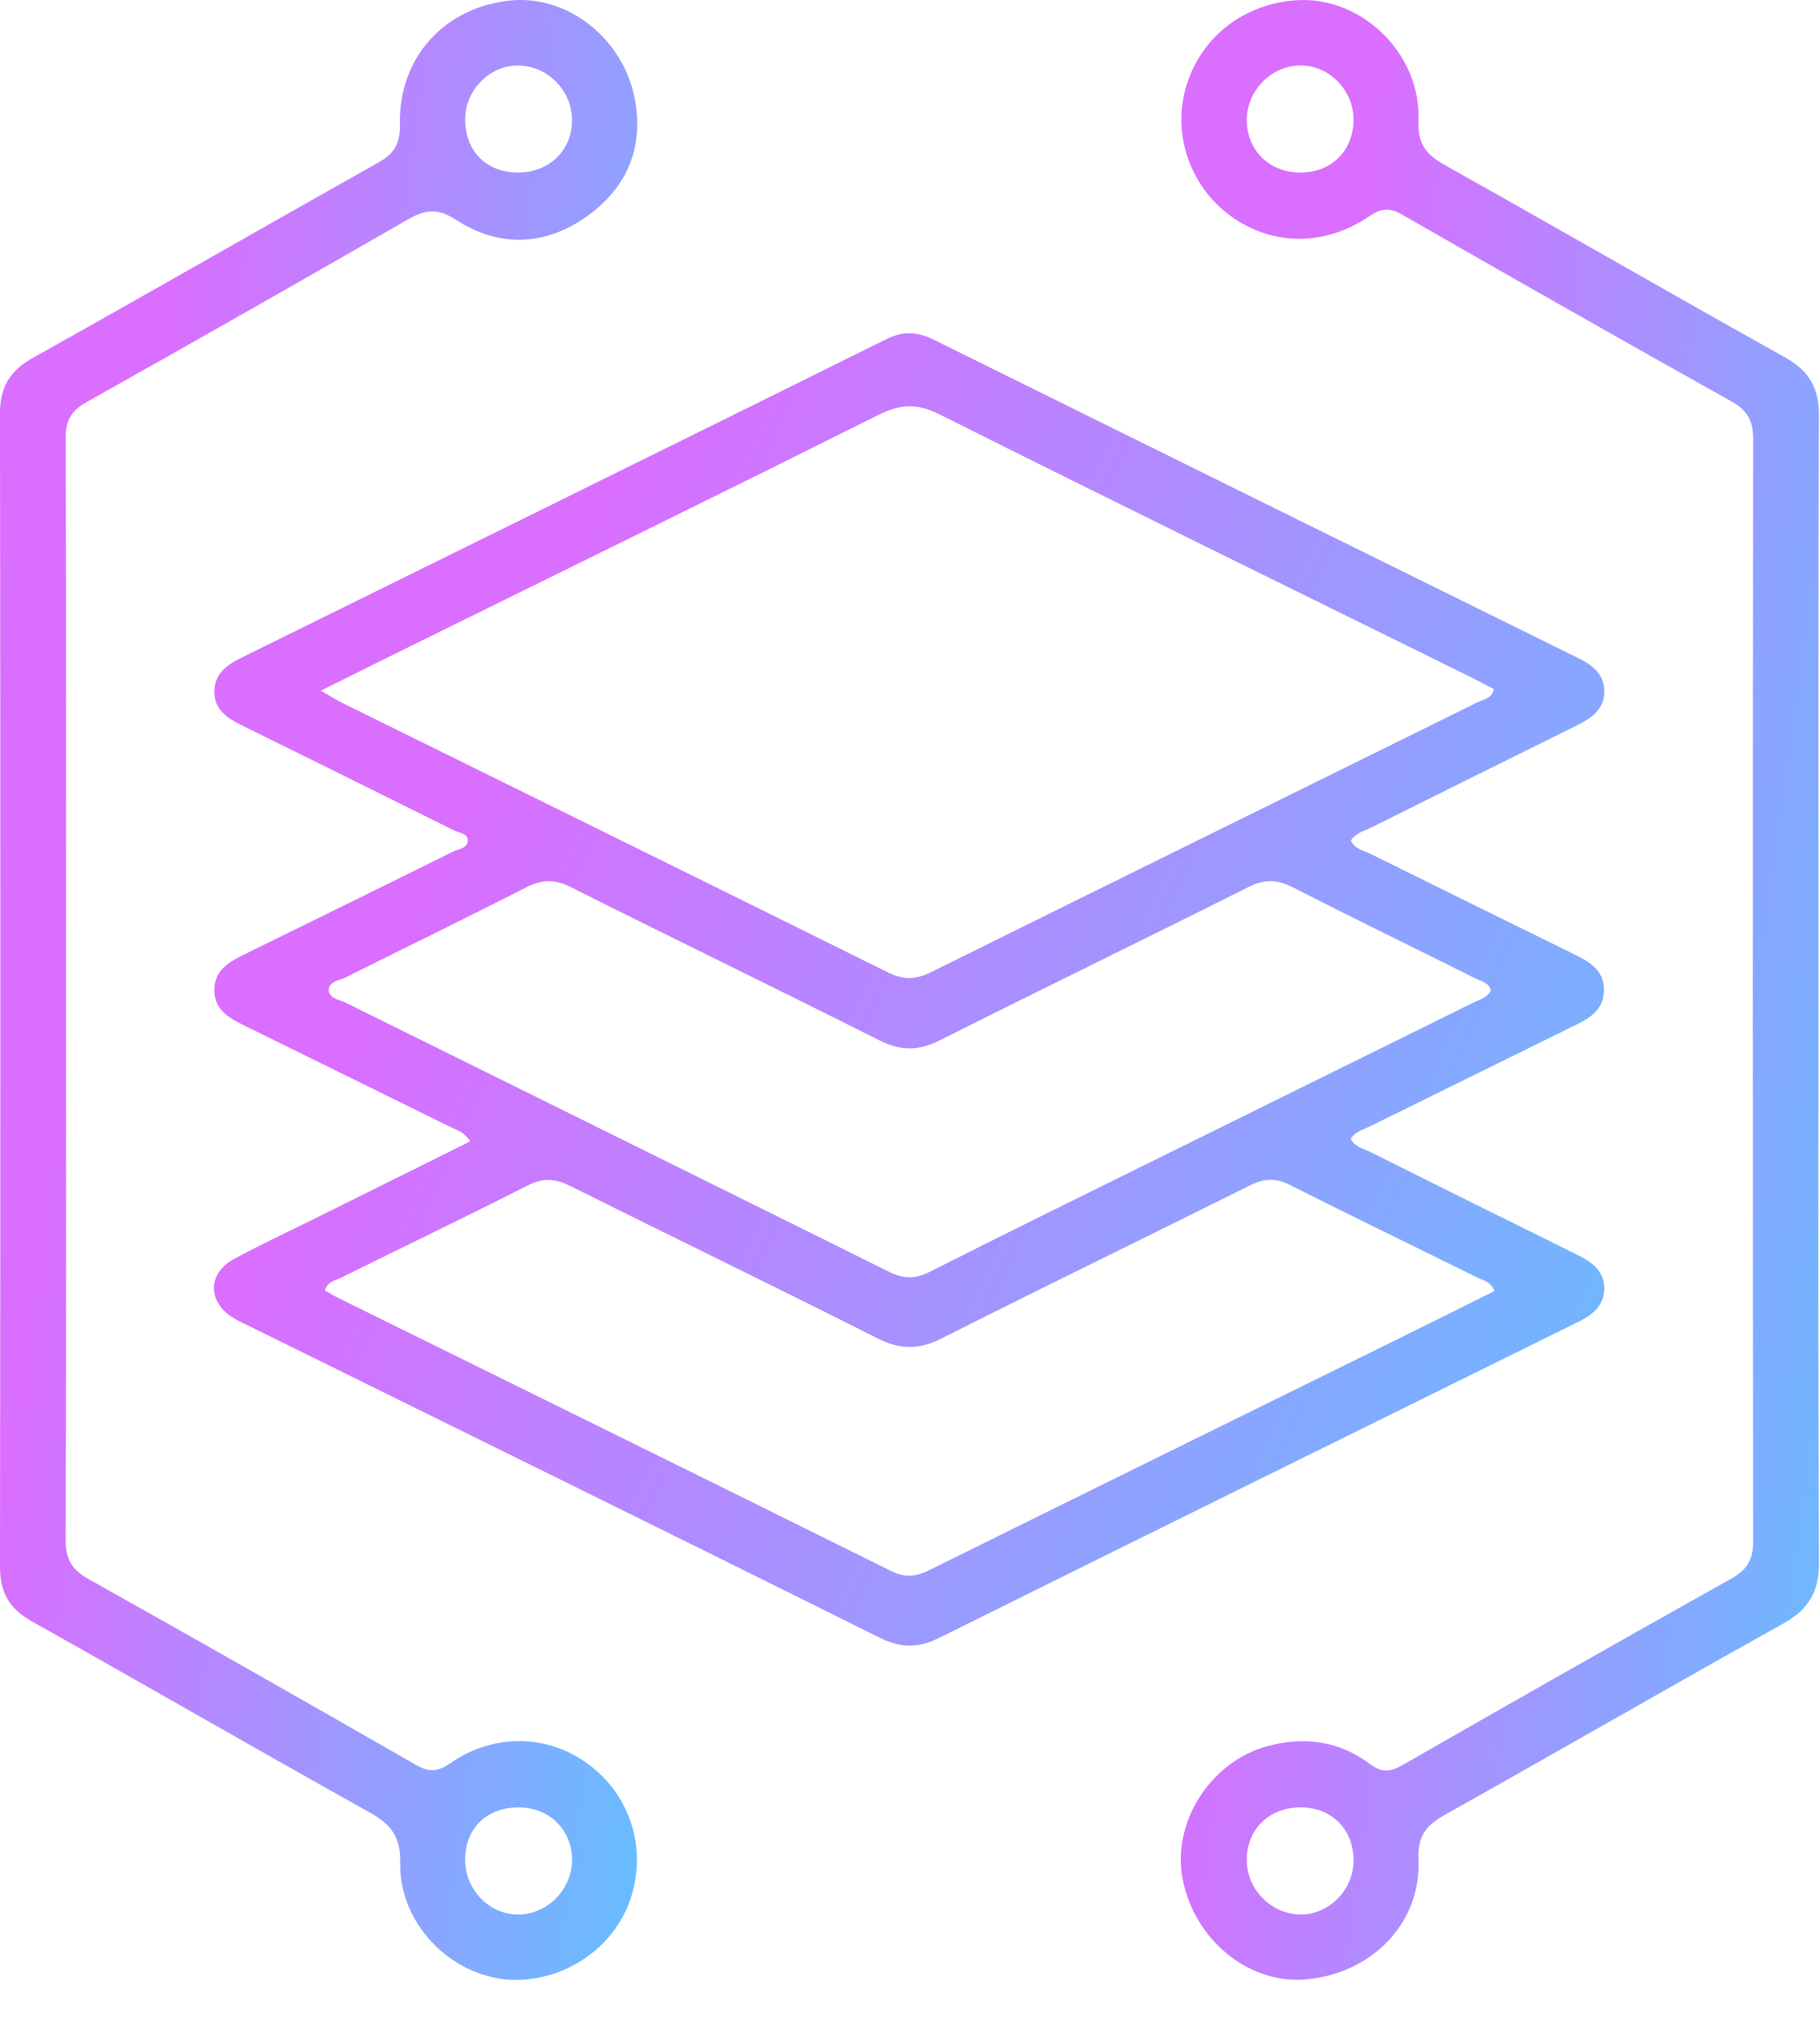
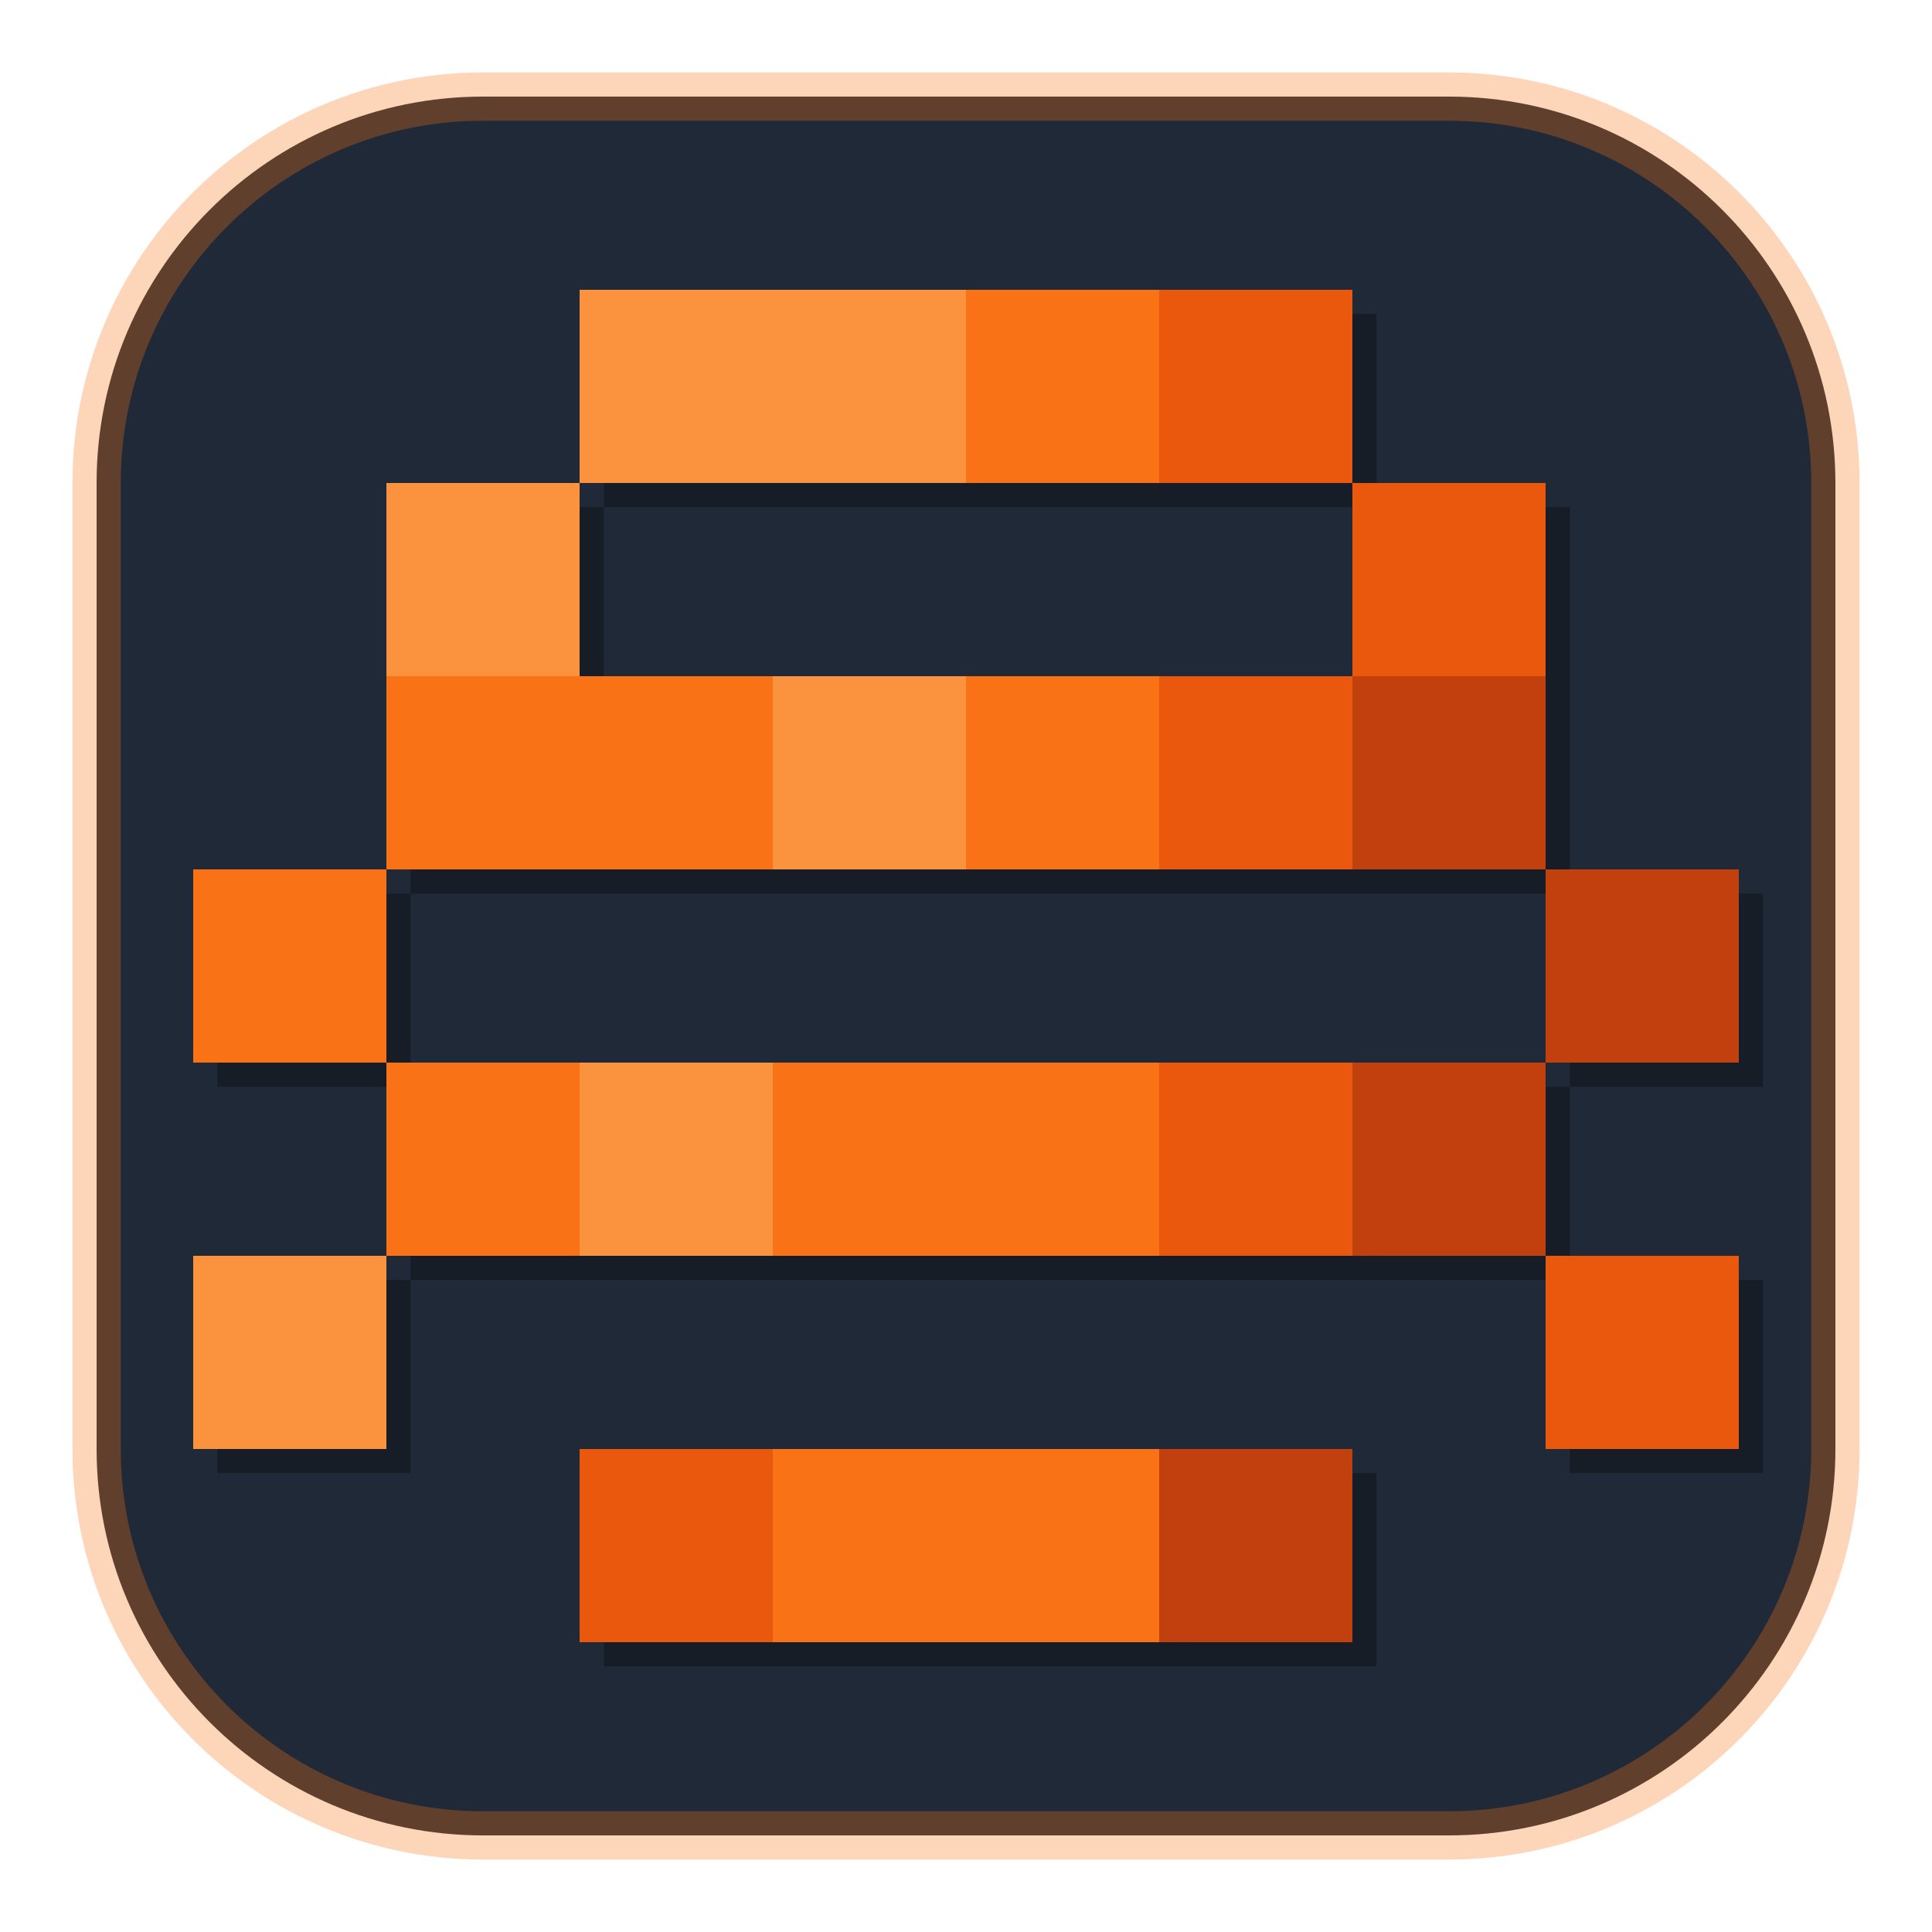
- <svg xmlns="http://www.w3.org/2000/svg" width="35" height="39" viewBox="0 0 35 39" fill="none">
-   <path d="M9.044 21.949C8.925 21.763 8.776 21.729 8.649 21.666C7.358 21.029 6.065 20.395 4.773 19.758C4.457 19.602 4.114 19.45 4.123 19.024C4.131 18.624 4.455 18.475 4.759 18.325C6.078 17.677 7.397 17.03 8.714 16.378C8.822 16.324 9.006 16.312 8.998 16.153C8.992 16.028 8.827 16.017 8.726 15.966C7.371 15.293 6.016 14.62 4.658 13.952C4.371 13.811 4.113 13.647 4.123 13.284C4.133 12.948 4.371 12.783 4.646 12.647C8.782 10.608 12.919 8.569 17.051 6.521C17.372 6.362 17.647 6.378 17.959 6.532C22.092 8.578 26.227 10.618 30.363 12.659C30.64 12.795 30.867 12.979 30.858 13.314C30.849 13.648 30.606 13.814 30.332 13.949C29.015 14.6 27.699 15.254 26.384 15.91C26.245 15.979 26.081 16.016 25.983 16.163C26.058 16.332 26.231 16.356 26.367 16.423C27.631 17.05 28.897 17.672 30.163 18.295C30.493 18.457 30.86 18.607 30.852 19.049C30.843 19.488 30.471 19.631 30.143 19.792C28.877 20.416 27.611 21.038 26.346 21.663C26.219 21.726 26.069 21.758 25.981 21.898C26.057 22.062 26.229 22.088 26.365 22.157C27.692 22.82 29.021 23.48 30.352 24.138C30.627 24.274 30.861 24.449 30.857 24.785C30.853 25.118 30.618 25.293 30.343 25.428C26.247 27.45 22.149 29.469 18.058 31.501C17.653 31.702 17.318 31.693 16.912 31.49C12.9 29.494 8.879 27.517 4.861 25.535C4.73 25.47 4.596 25.412 4.473 25.335C3.994 25.035 3.992 24.493 4.486 24.221C4.983 23.947 5.499 23.71 6.008 23.457C7.01 22.959 8.012 22.461 9.044 21.949ZM6.172 13.281C6.35 13.385 6.456 13.454 6.568 13.51C10.077 15.241 13.587 16.968 17.092 18.706C17.385 18.851 17.624 18.836 17.911 18.694C21.416 16.957 24.927 15.231 28.434 13.498C28.542 13.445 28.696 13.435 28.732 13.252C28.593 13.18 28.455 13.104 28.314 13.034C24.897 11.348 21.474 9.673 18.067 7.967C17.637 7.752 17.314 7.771 16.899 7.978C13.907 9.473 10.903 10.944 7.902 12.423C7.346 12.697 6.791 12.974 6.172 13.281ZM28.745 24.827C28.673 24.644 28.529 24.625 28.419 24.57C27.22 23.977 26.014 23.395 24.82 22.792C24.543 22.652 24.32 22.657 24.044 22.795C22.066 23.783 20.076 24.746 18.103 25.743C17.667 25.963 17.307 25.954 16.874 25.736C14.914 24.745 12.936 23.79 10.97 22.808C10.684 22.665 10.451 22.645 10.155 22.795C8.962 23.401 7.755 23.98 6.556 24.573C6.447 24.628 6.298 24.641 6.25 24.816C6.334 24.863 6.418 24.917 6.506 24.96C10.055 26.711 13.605 28.457 17.149 30.216C17.422 30.352 17.63 30.316 17.881 30.192C20.945 28.675 24.012 27.167 27.078 25.656C27.636 25.381 28.191 25.104 28.745 24.827ZM28.676 19.049C28.639 18.893 28.492 18.872 28.382 18.817C27.21 18.232 26.032 17.66 24.866 17.064C24.565 16.91 24.321 16.904 24.014 17.058C22.037 18.051 20.047 19.016 18.071 20.009C17.668 20.212 17.324 20.213 16.919 20.009C14.944 19.015 12.953 18.051 10.976 17.059C10.669 16.905 10.425 16.91 10.124 17.064C8.971 17.653 7.805 18.218 6.647 18.797C6.524 18.859 6.318 18.876 6.324 19.044C6.33 19.203 6.532 19.224 6.656 19.286C10.138 21.01 13.622 22.729 17.101 24.458C17.377 24.595 17.602 24.599 17.878 24.46C19.293 23.745 20.717 23.045 22.139 22.343C24.2 21.324 26.263 20.308 28.323 19.289C28.449 19.226 28.601 19.195 28.676 19.049Z" fill="url(#paint0_linear_285_756)" />
-   <path d="M1.27 19.037C1.27 22.557 1.275 26.079 1.262 29.599C1.261 29.964 1.367 30.178 1.691 30.36C3.799 31.54 5.898 32.735 7.993 33.936C8.24 34.078 8.411 34.083 8.655 33.912C9.508 33.319 10.555 33.348 11.343 33.947C12.123 34.539 12.438 35.538 12.14 36.479C11.854 37.385 10.986 38.034 10.005 38.074C8.798 38.123 7.672 37.063 7.698 35.827C7.709 35.323 7.519 35.082 7.106 34.852C4.933 33.641 2.779 32.395 0.609 31.178C0.177 30.936 -0.001 30.622 3.04061e-06 30.126C0.01 22.735 0.01 15.344 3.04061e-06 7.953C-0.001 7.437 0.195 7.126 0.643 6.876C2.866 5.635 5.072 4.364 7.292 3.117C7.602 2.943 7.699 2.735 7.692 2.384C7.665 1.104 8.558 0.13 9.827 0.009C10.93 -0.096 12.004 0.75 12.216 1.933C12.387 2.889 12.021 3.662 11.236 4.197C10.443 4.738 9.575 4.75 8.774 4.229C8.414 3.995 8.178 4.03 7.843 4.222C5.788 5.405 3.726 6.577 1.658 7.737C1.363 7.903 1.263 8.097 1.263 8.43C1.274 11.966 1.27 15.501 1.27 19.037ZM8.947 35.743C8.939 36.316 9.377 36.796 9.929 36.817C10.497 36.839 10.997 36.357 11.003 35.781C11.009 35.2 10.579 34.766 9.988 34.758C9.375 34.75 8.957 35.146 8.947 35.743ZM9.942 3.318C10.54 3.328 10.986 2.917 11.002 2.342C11.019 1.763 10.552 1.271 9.975 1.26C9.429 1.249 8.951 1.725 8.948 2.286C8.944 2.895 9.342 3.309 9.942 3.318Z" fill="url(#paint1_linear_285_756)" />
-   <path d="M34.977 19.083C34.977 22.735 34.968 26.388 34.987 30.04C34.99 30.608 34.792 30.949 34.298 31.224C32.124 32.434 29.969 33.681 27.799 34.896C27.436 35.099 27.263 35.3 27.283 35.762C27.335 36.983 26.392 37.948 25.126 38.065C24.023 38.168 22.963 37.301 22.744 36.119C22.544 35.035 23.287 33.867 24.396 33.575C25.089 33.391 25.761 33.479 26.346 33.921C26.566 34.088 26.733 34.083 26.969 33.948C29.077 32.739 31.19 31.538 33.311 30.352C33.624 30.177 33.721 29.969 33.721 29.623C33.712 22.566 33.712 15.508 33.721 8.45C33.721 8.103 33.62 7.897 33.309 7.723C31.188 6.537 29.075 5.336 26.967 4.127C26.73 3.991 26.568 4 26.343 4.155C25.476 4.749 24.449 4.732 23.652 4.14C22.881 3.567 22.543 2.565 22.817 1.657C23.102 0.706 23.935 0.062 24.954 0.004C26.191 -0.067 27.334 1.03 27.283 2.316C27.264 2.778 27.437 2.977 27.8 3.18C29.984 4.403 32.152 5.655 34.337 6.875C34.8 7.134 34.989 7.462 34.986 7.994C34.97 11.691 34.977 15.387 34.977 19.083ZM26.034 35.787C26.036 35.188 25.627 34.766 25.034 34.758C24.415 34.749 23.974 35.179 23.981 35.782C23.988 36.342 24.452 36.809 25.01 36.817C25.556 36.825 26.032 36.346 26.034 35.787ZM25.01 3.318C25.606 3.319 26.026 2.907 26.034 2.313C26.042 1.751 25.583 1.268 25.035 1.259C24.463 1.25 23.979 1.735 23.981 2.313C23.983 2.893 24.417 3.317 25.01 3.318Z" fill="url(#paint2_linear_285_756)" />
+ <svg xmlns="http://www.w3.org/2000/svg" width="40" height="40" viewBox="0 0 40 40" fill="none">
  <defs>
-     <linearGradient id="paint0_linear_285_756" x1="36.025" y1="19.495" x2="11.953" y2="8.677" gradientUnits="userSpaceOnUse">
-       <stop stop-color="#67BDFF" />
-       <stop offset="1" stop-color="#D96EFF" />
-     </linearGradient>
-     <linearGradient id="paint1_linear_285_756" x1="14.625" y1="19.743" x2="1.607" y2="17.965" gradientUnits="userSpaceOnUse">
-       <stop stop-color="#67BDFF" />
-       <stop offset="1" stop-color="#D96EFF" />
-     </linearGradient>
-     <linearGradient id="paint2_linear_285_756" x1="37.359" y1="19.742" x2="24.322" y2="17.959" gradientUnits="userSpaceOnUse">
-       <stop stop-color="#67BDFF" />
-       <stop offset="1" stop-color="#D96EFF" />
-     </linearGradient>
+     <filter id="pixelShadow" x="-20%" y="-20%" width="140%" height="140%">
+       <feDropShadow dx="0.5" dy="0.5" stdDeviation="0" flood-color="#000" flood-opacity="0.3" />
+     </filter>
  </defs>
+   <rect x="2" y="2" width="36" height="36" rx="8" fill="#1F2937" />
+   <rect x="2" y="2" width="36" height="36" rx="8" stroke="#F97316" stroke-width="1" stroke-opacity="0.3" />
+   <rect x="12" y="6" width="4" height="4" fill="#FB923C" filter="url(#pixelShadow)" />
+   <rect x="16" y="6" width="4" height="4" fill="#FB923C" filter="url(#pixelShadow)" />
+   <rect x="20" y="6" width="4" height="4" fill="#F97316" filter="url(#pixelShadow)" />
+   <rect x="24" y="6" width="4" height="4" fill="#EA580C" filter="url(#pixelShadow)" />
+   <rect x="8" y="10" width="4" height="4" fill="#FB923C" filter="url(#pixelShadow)" />
+   <rect x="28" y="10" width="4" height="4" fill="#EA580C" filter="url(#pixelShadow)" />
+   <rect x="8" y="14" width="4" height="4" fill="#F97316" filter="url(#pixelShadow)" />
+   <rect x="12" y="14" width="4" height="4" fill="#F97316" filter="url(#pixelShadow)" />
+   <rect x="16" y="14" width="4" height="4" fill="#FB923C" filter="url(#pixelShadow)" />
+   <rect x="20" y="14" width="4" height="4" fill="#F97316" filter="url(#pixelShadow)" />
+   <rect x="24" y="14" width="4" height="4" fill="#EA580C" filter="url(#pixelShadow)" />
+   <rect x="28" y="14" width="4" height="4" fill="#C2410C" filter="url(#pixelShadow)" />
+   <rect x="4" y="18" width="4" height="4" fill="#F97316" filter="url(#pixelShadow)" />
+   <rect x="32" y="18" width="4" height="4" fill="#C2410C" filter="url(#pixelShadow)" />
+   <rect x="8" y="22" width="4" height="4" fill="#F97316" filter="url(#pixelShadow)" />
+   <rect x="12" y="22" width="4" height="4" fill="#FB923C" filter="url(#pixelShadow)" />
+   <rect x="16" y="22" width="4" height="4" fill="#F97316" filter="url(#pixelShadow)" />
+   <rect x="20" y="22" width="4" height="4" fill="#F97316" filter="url(#pixelShadow)" />
+   <rect x="24" y="22" width="4" height="4" fill="#EA580C" filter="url(#pixelShadow)" />
+   <rect x="28" y="22" width="4" height="4" fill="#C2410C" filter="url(#pixelShadow)" />
+   <rect x="4" y="26" width="4" height="4" fill="#FB923C" filter="url(#pixelShadow)" />
+   <rect x="32" y="26" width="4" height="4" fill="#EA580C" filter="url(#pixelShadow)" />
+   <rect x="12" y="30" width="4" height="4" fill="#EA580C" filter="url(#pixelShadow)" />
+   <rect x="16" y="30" width="4" height="4" fill="#F97316" filter="url(#pixelShadow)" />
+   <rect x="20" y="30" width="4" height="4" fill="#F97316" filter="url(#pixelShadow)" />
+   <rect x="24" y="30" width="4" height="4" fill="#C2410C" filter="url(#pixelShadow)" />
</svg>
